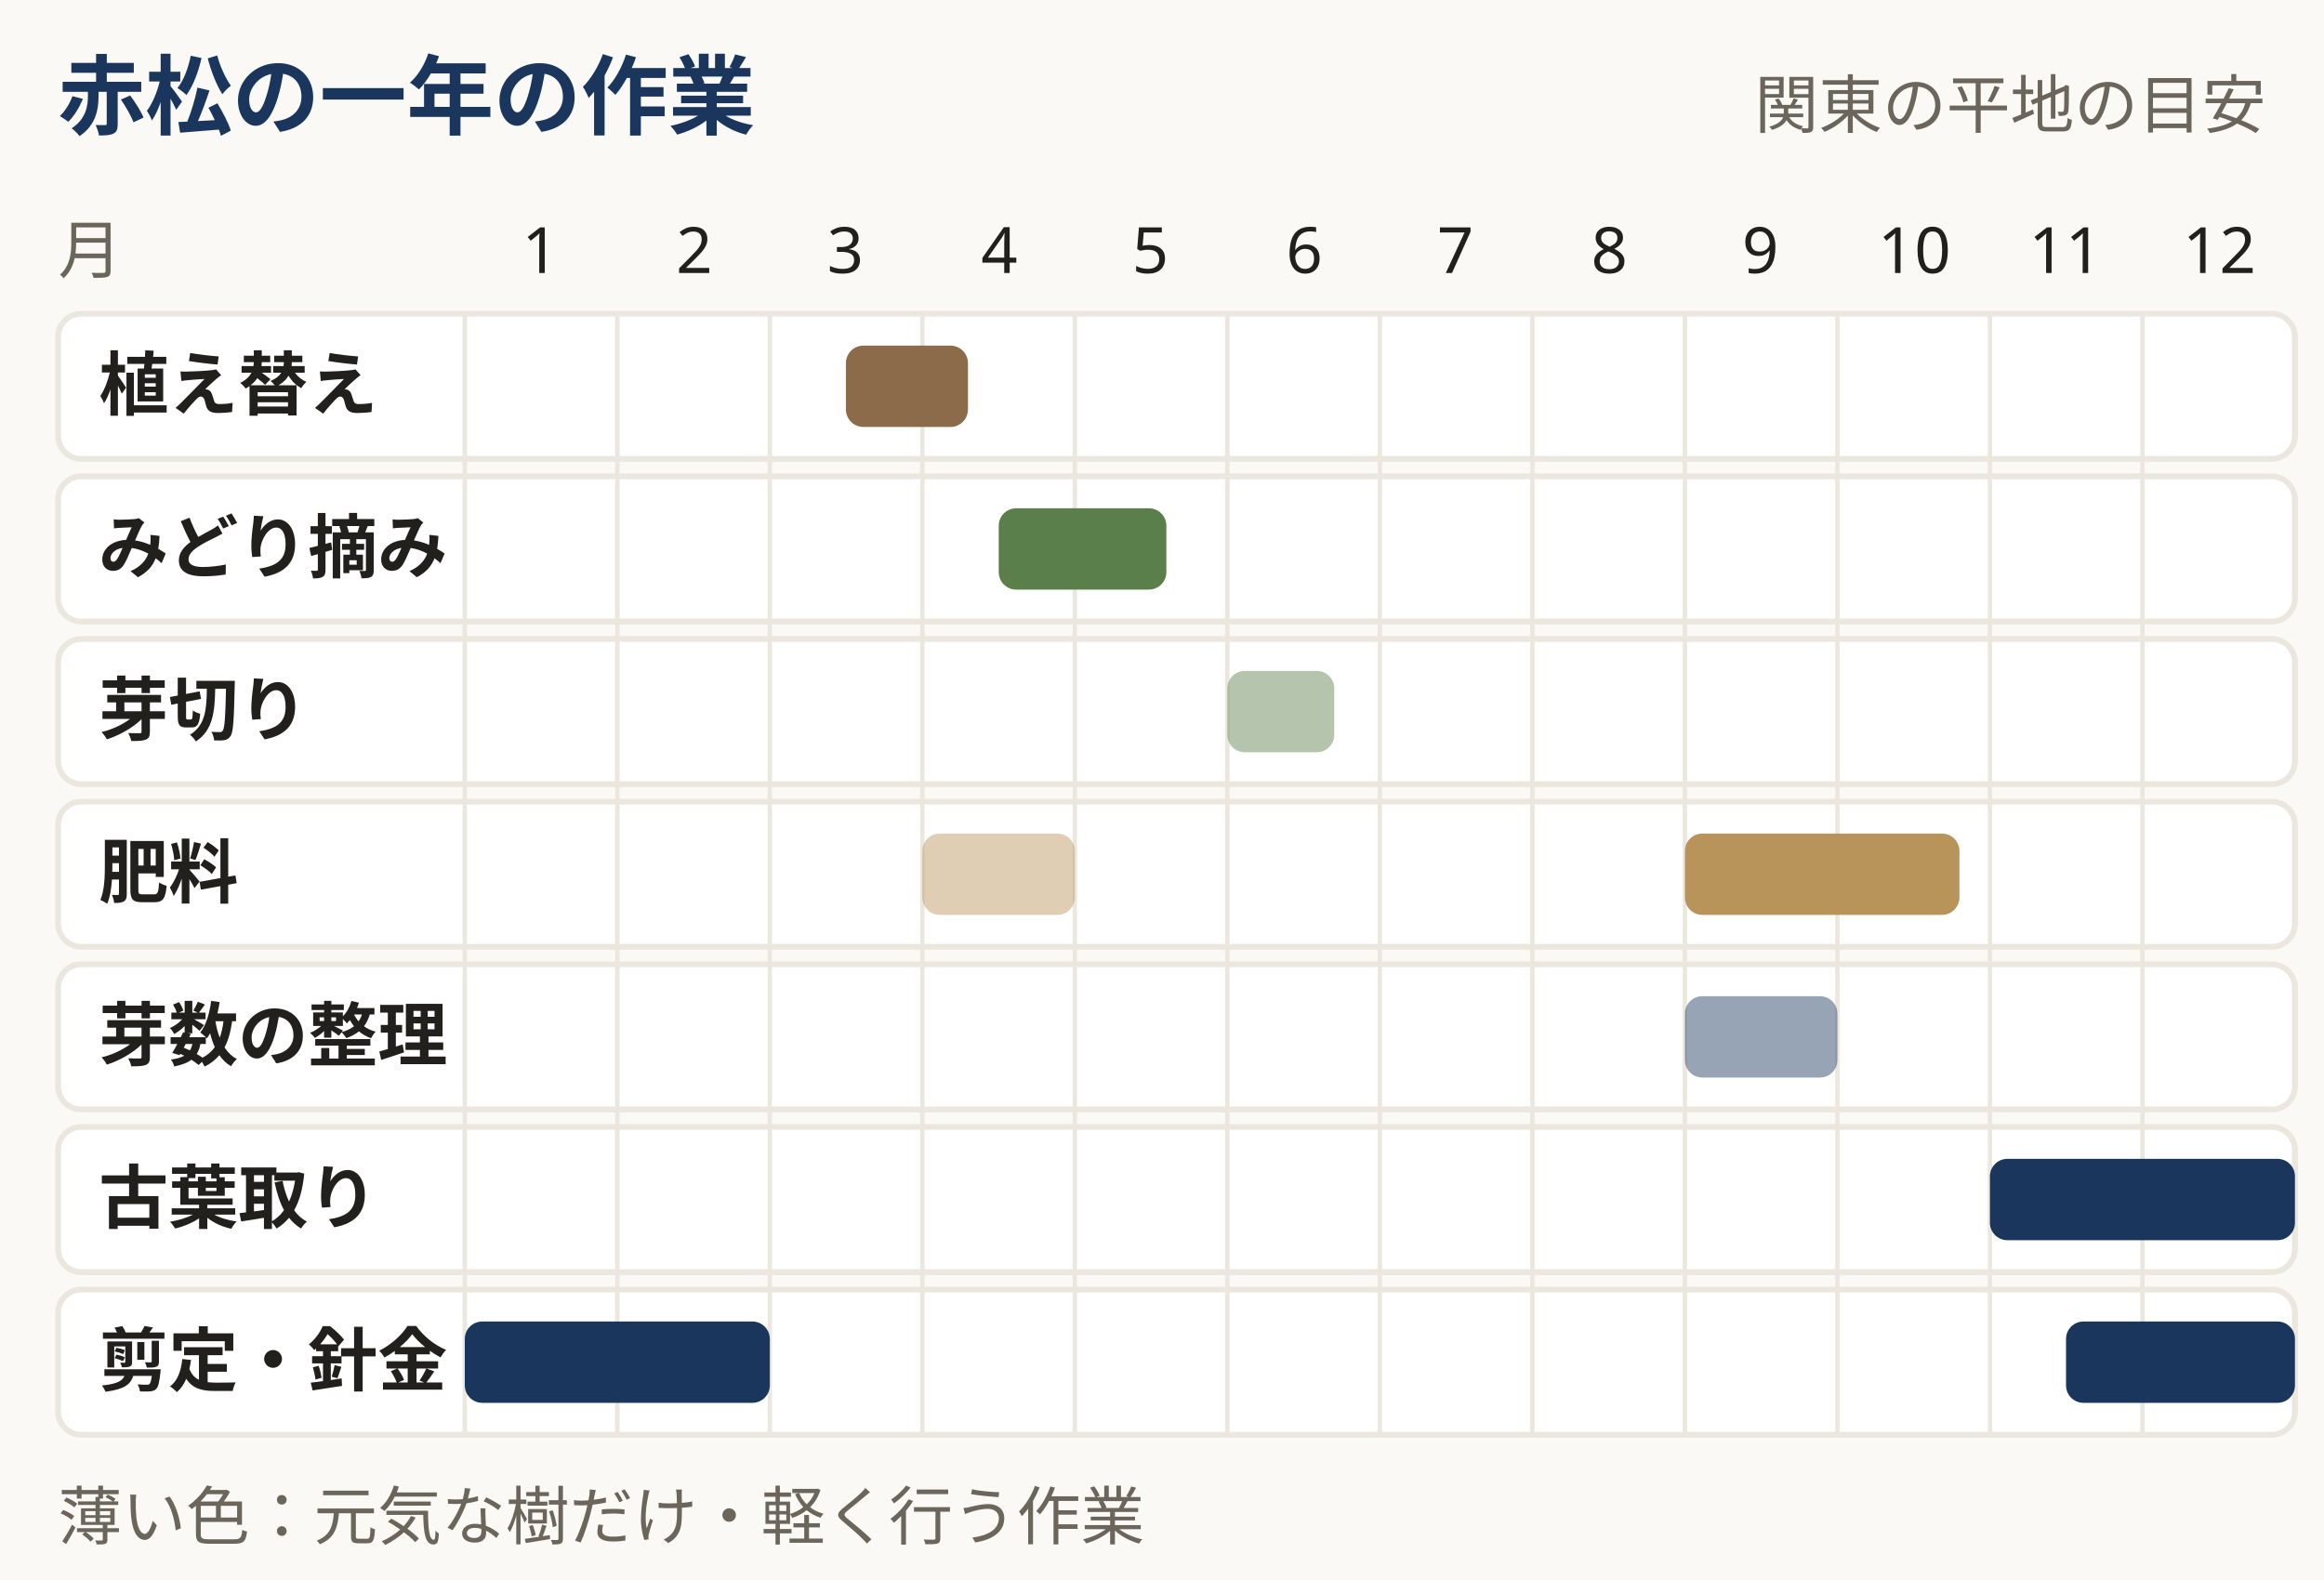
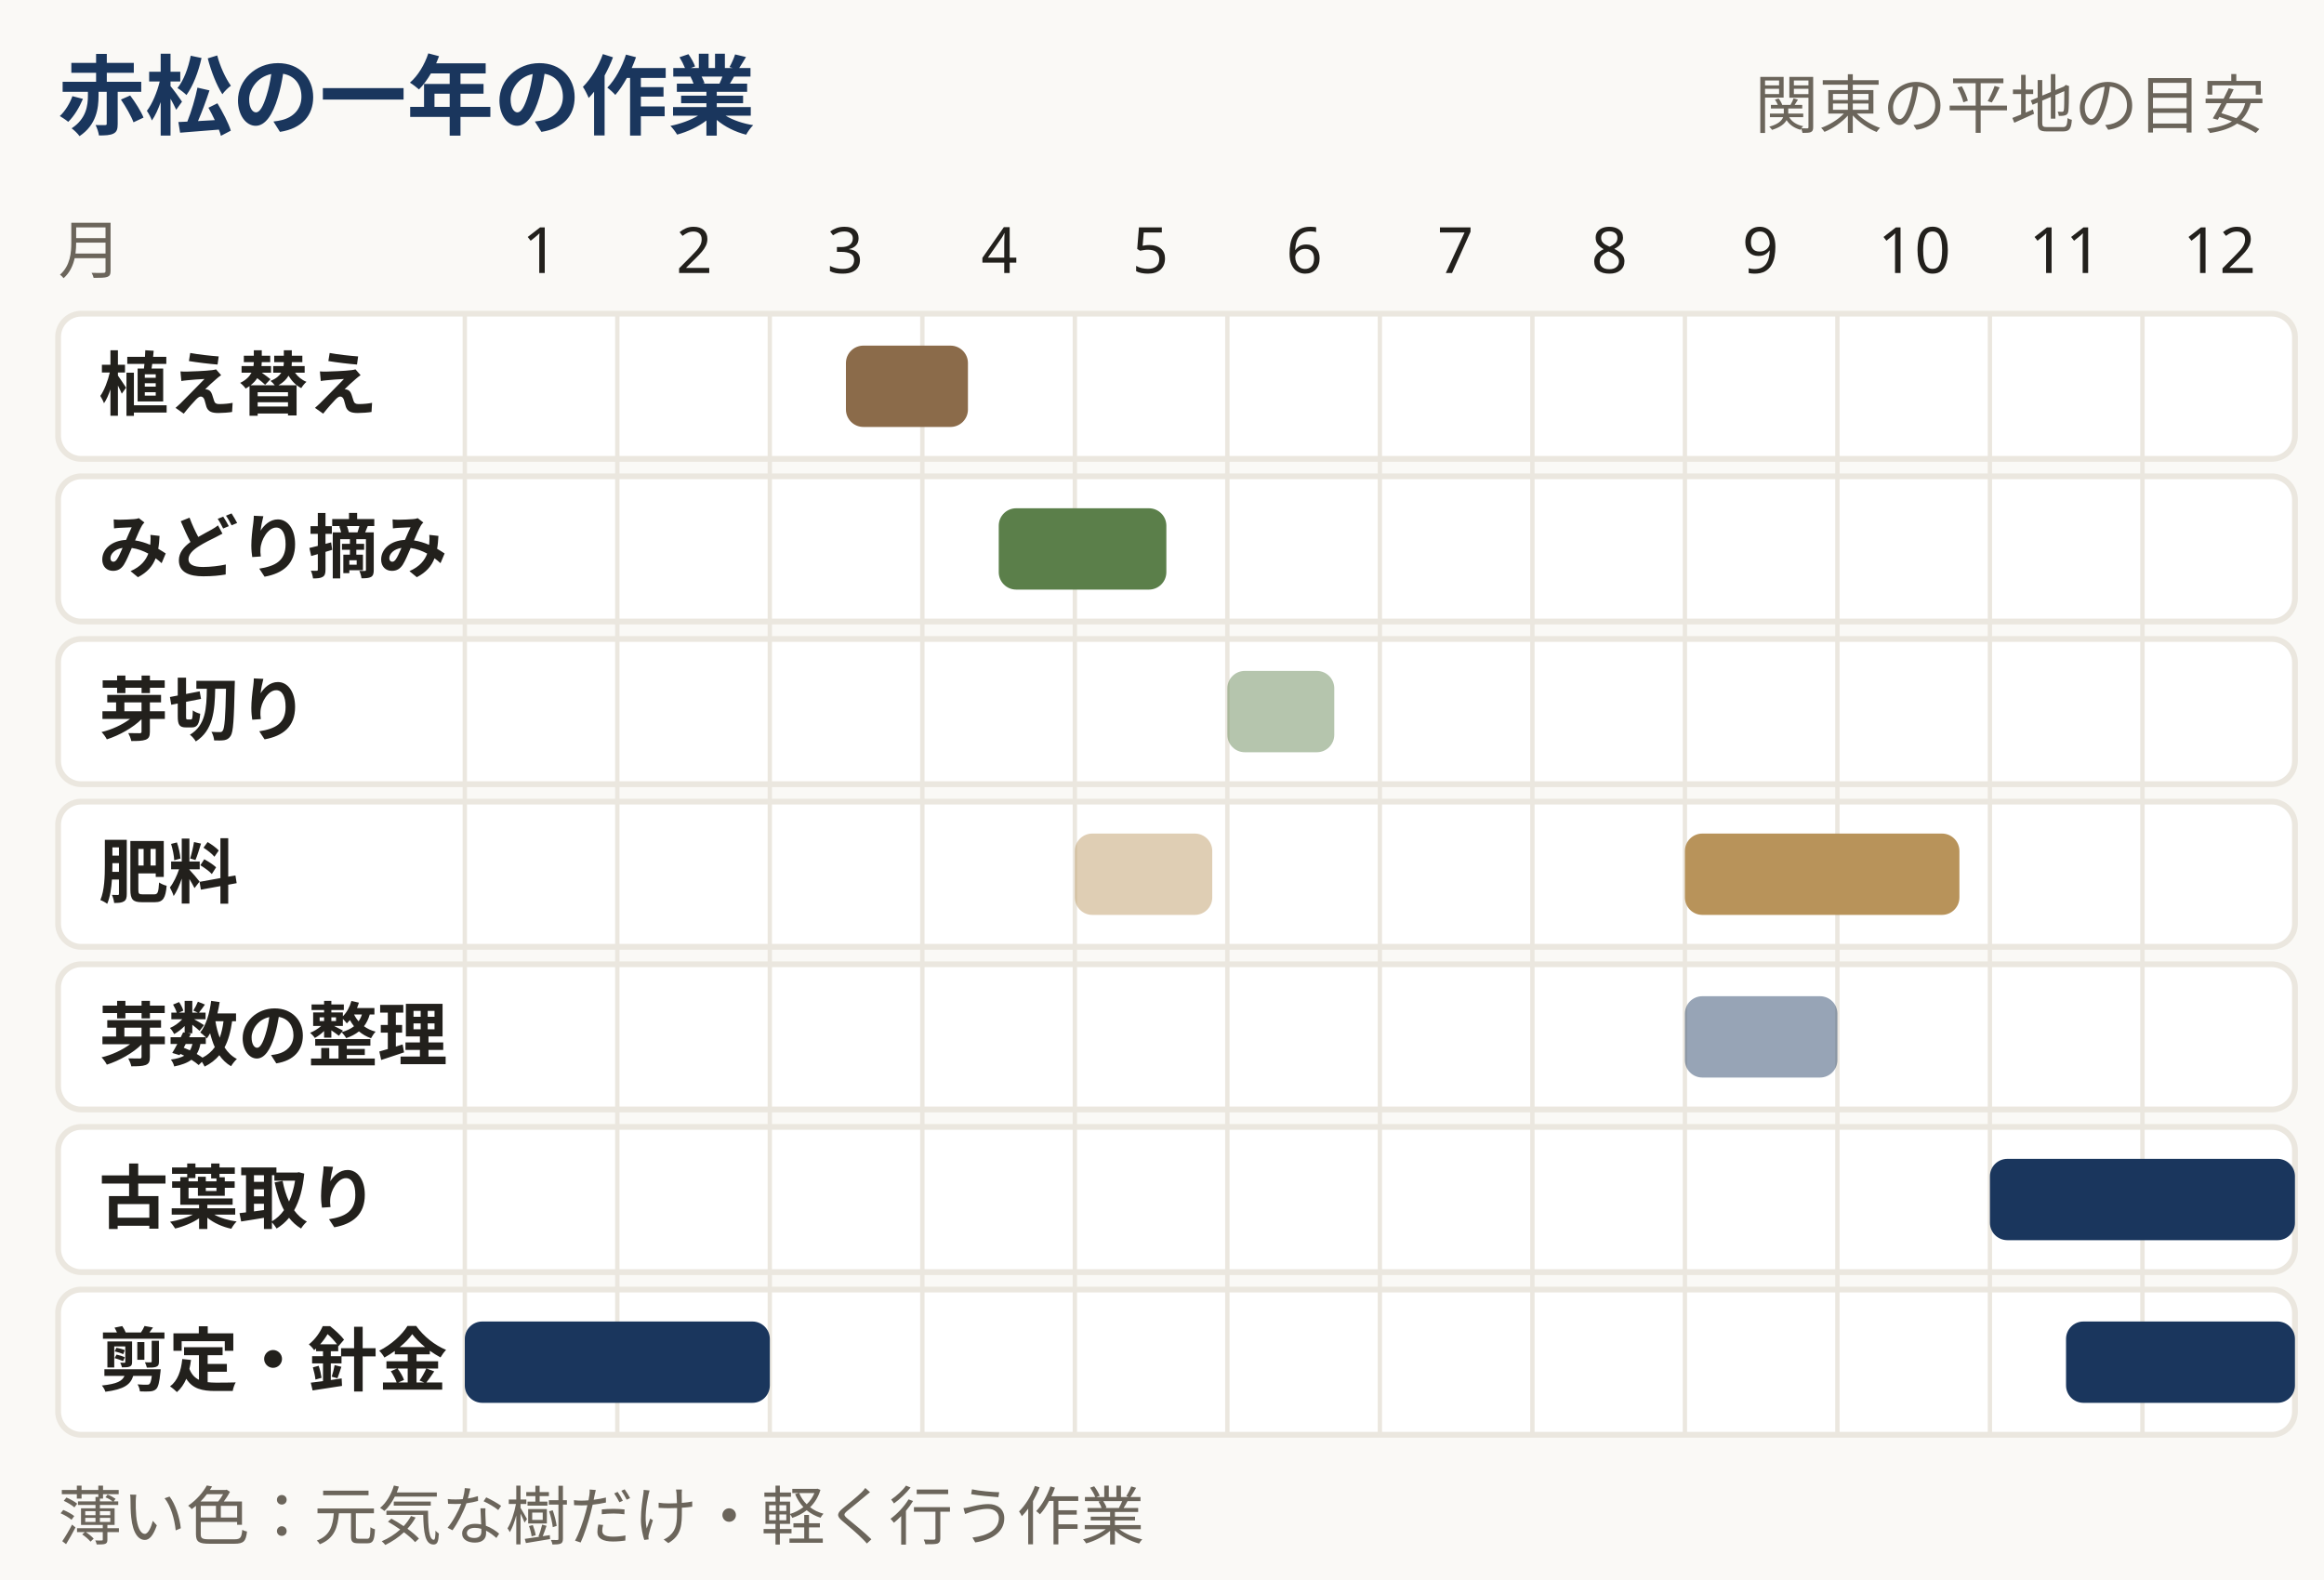
<svg xmlns="http://www.w3.org/2000/svg" viewBox="0 0 800 544" font-family="'Hiragino Sans','Noto Sans JP',sans-serif">
  <rect width="800" height="544" fill="#faf9f6" />
  <text x="20" y="44" font-size="30" font-weight="700" fill="#1a365d">赤松の一年の作業</text>
  <text x="780" y="44" font-size="22" text-anchor="end" fill="#6b655b">関東の平地の目安</text>
  <g font-size="22" fill="#22201c" text-anchor="middle">
    <text x="186" y="94">1</text>
    <text x="239" y="94">2</text>
    <text x="291" y="94">3</text>
    <text x="344" y="94">4</text>
    <text x="396" y="94">5</text>
    <text x="449" y="94">6</text>
    <text x="501" y="94">7</text>
    <text x="554" y="94">8</text>
    <text x="606" y="94">9</text>
    <text x="659" y="94">10</text>
    <text x="711" y="94">11</text>
    <text x="764" y="94">12</text>
  </g>
  <text x="20" y="94" font-size="22" fill="#6b655b">月</text>
  <rect x="20" y="108" width="770" height="50" rx="8" fill="#fff" stroke="#ebe7df" stroke-width="2" />
  <rect x="20" y="164" width="770" height="50" rx="8" fill="#fff" stroke="#ebe7df" stroke-width="2" />
  <rect x="20" y="220" width="770" height="50" rx="8" fill="#fff" stroke="#ebe7df" stroke-width="2" />
  <rect x="20" y="276" width="770" height="50" rx="8" fill="#fff" stroke="#ebe7df" stroke-width="2" />
  <rect x="20" y="332" width="770" height="50" rx="8" fill="#fff" stroke="#ebe7df" stroke-width="2" />
  <rect x="20" y="388" width="770" height="50" rx="8" fill="#fff" stroke="#ebe7df" stroke-width="2" />
  <rect x="20" y="444" width="770" height="50" rx="8" fill="#fff" stroke="#ebe7df" stroke-width="2" />
  <g stroke="#ebe7df" stroke-width="1.5">
    <line x1="160.0" y1="108" x2="160.0" y2="494" />
    <line x1="212.5" y1="108" x2="212.5" y2="494" />
    <line x1="265.0" y1="108" x2="265.0" y2="494" />
    <line x1="317.5" y1="108" x2="317.5" y2="494" />
    <line x1="370.0" y1="108" x2="370.0" y2="494" />
    <line x1="422.5" y1="108" x2="422.5" y2="494" />
    <line x1="475.0" y1="108" x2="475.0" y2="494" />
    <line x1="527.5" y1="108" x2="527.5" y2="494" />
    <line x1="580.0" y1="108" x2="580.0" y2="494" />
    <line x1="632.5" y1="108" x2="632.5" y2="494" />
    <line x1="685.0" y1="108" x2="685.0" y2="494" />
    <line x1="737.5" y1="108" x2="737.5" y2="494" />
  </g>
  <text x="34" y="141" font-size="24" font-weight="700" fill="#22201c">植え替え</text>
  <rect x="291.2" y="119" width="42.0" height="28" rx="6" fill="#8b6b4a" />
  <text x="34" y="197" font-size="24" font-weight="700" fill="#22201c">みどり摘み</text>
  <rect x="343.8" y="175" width="57.7" height="28" rx="6" fill="#5b7f4a" />
  <text x="34" y="253" font-size="24" font-weight="700" fill="#22201c">芽切り</text>
  <rect x="422.5" y="231" width="36.8" height="28" rx="6" fill="#5b7f4a" fill-opacity="0.45" />
  <text x="34" y="309" font-size="24" font-weight="700" fill="#22201c">肥料</text>
-   <rect x="317.5" y="287" width="52.5" height="28" rx="6" fill="#b8935a" fill-opacity="0.45" />
+   <rect x="370.0" y="287" width="47.3" height="28" rx="6" fill="#b8935a" fill-opacity="0.45" />
  <rect x="580.0" y="287" width="94.5" height="28" rx="6" fill="#b8935a" />
  <text x="34" y="365" font-size="24" font-weight="700" fill="#22201c">芽数の整理</text>
  <rect x="580.0" y="343" width="52.5" height="28" rx="6" fill="#1a365d" fill-opacity="0.45" />
  <text x="34" y="421" font-size="24" font-weight="700" fill="#22201c">古葉取り</text>
  <rect x="685.0" y="399" width="105.0" height="28" rx="6" fill="#1a365d" />
  <text x="34" y="477" font-size="24" font-weight="700" fill="#22201c">剪定・針金</text>
  <rect x="160.0" y="455" width="105.0" height="28" rx="6" fill="#1a365d" />
  <rect x="711.2" y="455" width="78.8" height="28" rx="6" fill="#1a365d" />
  <text x="20" y="530" font-size="22" fill="#6b655b">薄い色：元気な樹だけ・軽く行う作業</text>
</svg>
